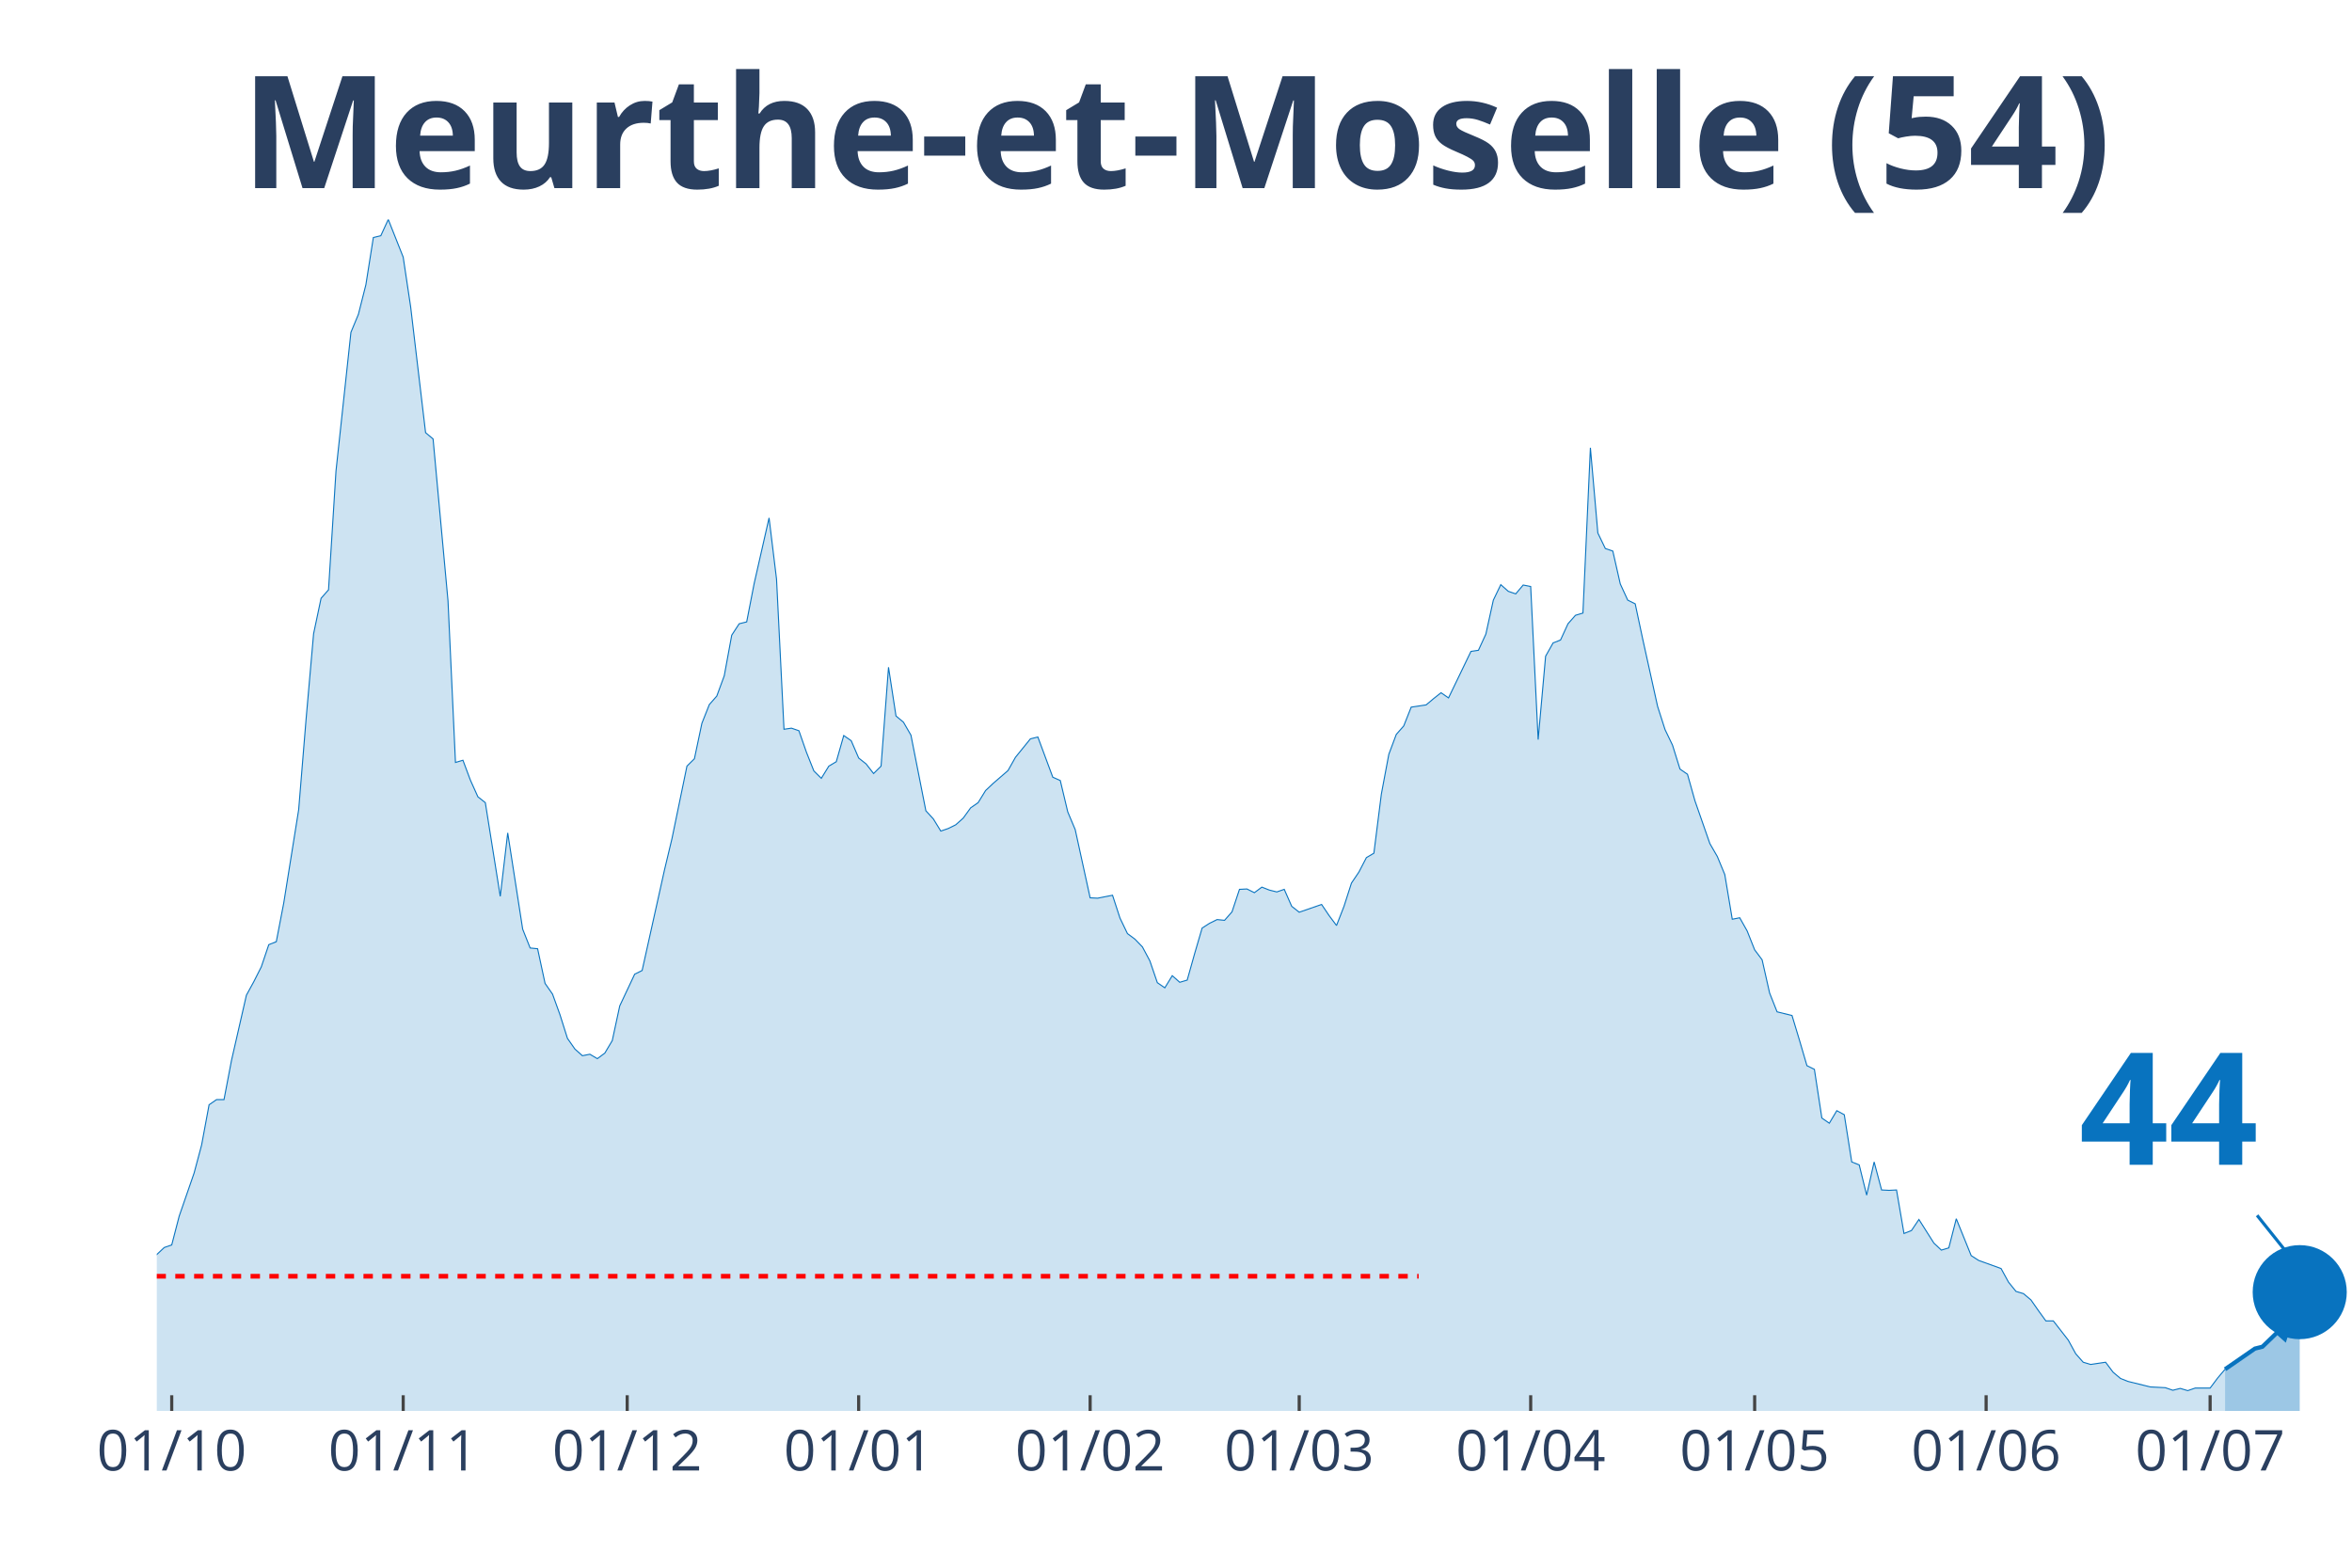
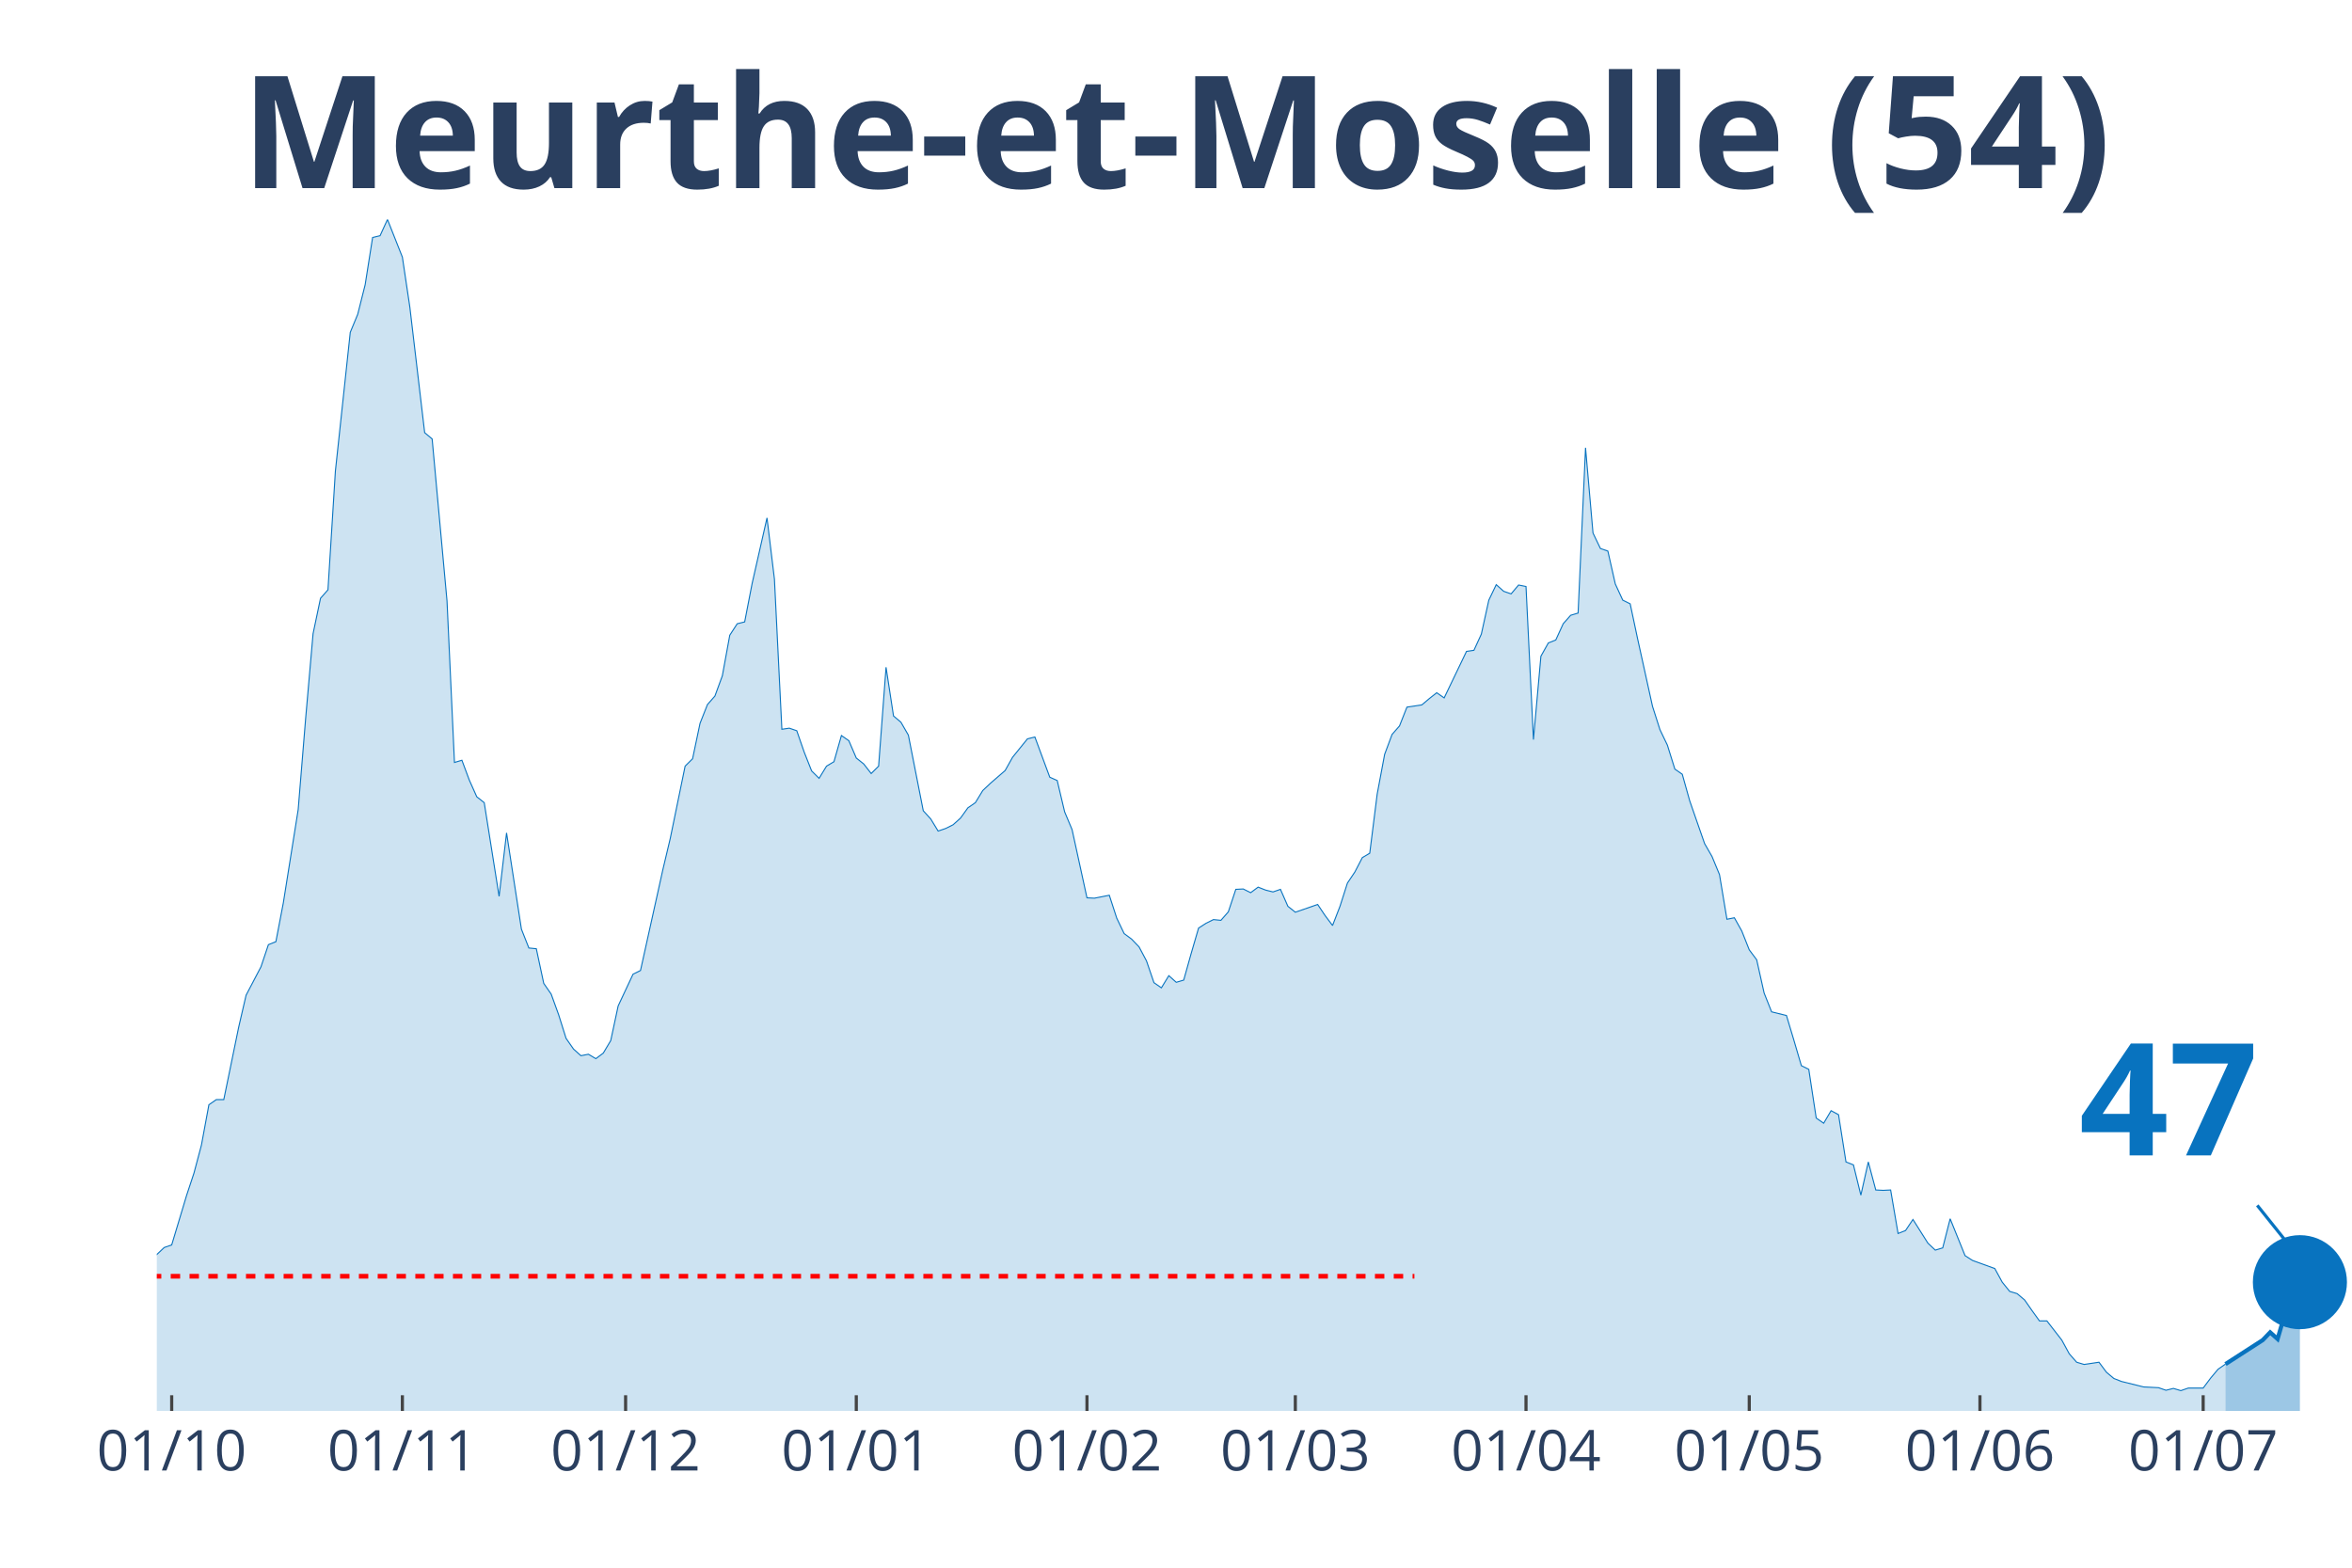
<svg xmlns="http://www.w3.org/2000/svg" class="main-svg" width="1125" height="750" style="" viewBox="0 0 750 500">
  <rect x="0" y="0" width="750" height="500" style="fill: rgb(0, 0, 0); fill-opacity: 0;" />
-   <defs id="defs-361596">
+   <defs id="defs-5d2bf5">
    <g class="clips">
-       <clipPath id="clip361596xyplot" class="plotclip">
+       <clipPath id="clip5d2bf5xyplot" class="plotclip">
        <rect width="700" height="380" />
      </clipPath>
-       <clipPath class="axesclip" id="clip361596x">
+       <clipPath class="axesclip" id="clip5d2bf5x">
        <rect x="50" y="0" width="700" height="500" />
      </clipPath>
-       <clipPath class="axesclip" id="clip361596y">
+       <clipPath class="axesclip" id="clip5d2bf5y">
        <rect x="0" y="70" width="750" height="380" />
      </clipPath>
-       <clipPath class="axesclip" id="clip361596xy">
+       <clipPath class="axesclip" id="clip5d2bf5xy">
        <rect x="50" y="70" width="700" height="380" />
      </clipPath>
    </g>
    <g class="gradients" />
  </defs>
  <g class="bglayer">
    <rect class="bg" x="50" y="70" width="700" height="380" style="fill: rgb(0, 0, 0); fill-opacity: 0; stroke-width: 0;" />
  </g>
  <g class="layer-below">
    <g class="imagelayer" />
    <g class="shapelayer" />
  </g>
  <g class="cartesianlayer">
    <g class="subplot xy">
      <g class="layer-subplot">
        <g class="shapelayer" />
        <g class="imagelayer" />
      </g>
      <g class="gridlayer">
        <g class="x">
-           <path class="xgrid crisp" transform="translate(54.76,0)" d="M0,70v380" style="stroke: rgb(255, 255, 255); stroke-opacity: 1; stroke-width: 1px;" />
-           <path class="xgrid crisp" transform="translate(128.57,0)" d="M0,70v380" style="stroke: rgb(255, 255, 255); stroke-opacity: 1; stroke-width: 1px;" />
-           <path class="xgrid crisp" transform="translate(200,0)" d="M0,70v380" style="stroke: rgb(255, 255, 255); stroke-opacity: 1; stroke-width: 1px;" />
-           <path class="xgrid crisp" transform="translate(273.81,0)" d="M0,70v380" style="stroke: rgb(255, 255, 255); stroke-opacity: 1; stroke-width: 1px;" />
-           <path class="xgrid crisp" transform="translate(347.62,0)" d="M0,70v380" style="stroke: rgb(255, 255, 255); stroke-opacity: 1; stroke-width: 1px;" />
-           <path class="xgrid crisp" transform="translate(414.29,0)" d="M0,70v380" style="stroke: rgb(255, 255, 255); stroke-opacity: 1; stroke-width: 1px;" />
-           <path class="xgrid crisp" transform="translate(488.1,0)" d="M0,70v380" style="stroke: rgb(255, 255, 255); stroke-opacity: 1; stroke-width: 1px;" />
-           <path class="xgrid crisp" transform="translate(559.52,0)" d="M0,70v380" style="stroke: rgb(255, 255, 255); stroke-opacity: 1; stroke-width: 1px;" />
-           <path class="xgrid crisp" transform="translate(633.33,0)" d="M0,70v380" style="stroke: rgb(255, 255, 255); stroke-opacity: 1; stroke-width: 1px;" />
-           <path class="xgrid crisp" transform="translate(704.76,0)" d="M0,70v380" style="stroke: rgb(255, 255, 255); stroke-opacity: 1; stroke-width: 1px;" />
+           <path class="xgrid crisp" transform="translate(54.75,0)" d="M0,70v380" style="stroke: rgb(255, 255, 255); stroke-opacity: 1; stroke-width: 1px;" />
+           <path class="xgrid crisp" transform="translate(128.31,0)" d="M0,70v380" style="stroke: rgb(255, 255, 255); stroke-opacity: 1; stroke-width: 1px;" />
+           <path class="xgrid crisp" transform="translate(199.49,0)" d="M0,70v380" style="stroke: rgb(255, 255, 255); stroke-opacity: 1; stroke-width: 1px;" />
+           <path class="xgrid crisp" transform="translate(273.05,0)" d="M0,70v380" style="stroke: rgb(255, 255, 255); stroke-opacity: 1; stroke-width: 1px;" />
+           <path class="xgrid crisp" transform="translate(346.61,0)" d="M0,70v380" style="stroke: rgb(255, 255, 255); stroke-opacity: 1; stroke-width: 1px;" />
+           <path class="xgrid crisp" transform="translate(413.05,0)" d="M0,70v380" style="stroke: rgb(255, 255, 255); stroke-opacity: 1; stroke-width: 1px;" />
+           <path class="xgrid crisp" transform="translate(486.61,0)" d="M0,70v380" style="stroke: rgb(255, 255, 255); stroke-opacity: 1; stroke-width: 1px;" />
+           <path class="xgrid crisp" transform="translate(557.8,0)" d="M0,70v380" style="stroke: rgb(255, 255, 255); stroke-opacity: 1; stroke-width: 1px;" />
+           <path class="xgrid crisp" transform="translate(631.36,0)" d="M0,70v380" style="stroke: rgb(255, 255, 255); stroke-opacity: 1; stroke-width: 1px;" />
+           <path class="xgrid crisp" transform="translate(702.54,0)" d="M0,70v380" style="stroke: rgb(255, 255, 255); stroke-opacity: 1; stroke-width: 1px;" />
        </g>
        <g class="y" />
      </g>
      <g class="zerolinelayer" />
      <path class="xlines-below" />
      <path class="ylines-below" />
      <g class="overlines-below" />
      <g class="xaxislayer-below" />
      <g class="yaxislayer-below" />
      <g class="overaxes-below" />
-       <g class="plot" transform="translate(50, 70)" clip-path="url('#clip361596xyplot')">
+       <g class="plot" transform="translate(50, 70)" clip-path="url('#clip5d2bf5xyplot')">
        <g class="scatterlayer mlayer">
-           <g class="trace scatter traceef80a1" style="stroke-miterlimit: 2;">
+           <g class="trace scatter trace3e232b" style="stroke-miterlimit: 2;">
            <g class="fills">
              <g>
-                 <path class="js-fill" d="M659.52,380L-323.81,380L-323.81,367.41L-316.67,366.47L-314.29,366.24L-307.14,369.41L-304.76,372.59L-290.48,372.35L-288.1,368.71L-273.81,355.06L-271.43,356.47L-264.29,360.59L-261.9,361.88L-252.38,368L-250,367.29L-242.86,368.59L-240.48,370.71L-230.95,375.29L-228.57,375.29L-188.1,374.71L-185.71,373.88L-145.24,365.65L-142.86,365.29L-138.1,364.82L-135.71,362.24L-126.19,363.53L-123.81,365.18L-111.9,368.12L-109.52,366.94L-104.76,365.41L-102.38,367.29L-95.24,365.53L-92.86,363.76L-85.71,357.41L-83.33,353.65L-76.19,351.06L-73.81,350.47L-71.43,347.29L-69.05,348.59L-61.9,348.35L-59.52,344.82L-54.76,339.76L-52.38,336.24L-47.62,331.76L-45.24,331.41L-42.86,328.24L-40.48,329.53L-35.71,332.71L-33.33,332.59L-28.57,334.82L-26.19,338.24L-21.43,340.82L-19.05,341.18L-16.67,343.53L-14.29,343.88L-9.52,343.53L-7.14,340L0,330.12L2.38,327.88L4.76,327.06L7.14,317.88L11.9,304.12L14.29,295.18L16.67,282.35L19.05,280.71L21.43,280.71L23.81,268.24L28.57,247.41L30.95,243.06L33.33,238.35L35.71,231.29L38.1,230.35L40.48,218L45.24,188.24L47.62,159.18L50,132.12L52.38,120.82L54.76,118.12L57.14,80.24L61.9,36L64.29,30.24L66.67,20.82L69.05,5.76L71.43,5.18L73.81,0L78.57,12L80.95,27.88L85.71,68L88.1,70L92.86,121.65L95.24,173.18L97.62,172.47L100,178.82L102.38,184.12L104.76,186L109.52,215.88L111.9,195.65L116.67,226.35L119.05,232.35L121.43,232.59L123.81,243.65L126.19,247.06L128.57,253.65L130.95,261.18L133.33,264.59L135.71,266.71L138.1,266.24L140.48,267.65L142.86,265.88L145.24,261.88L147.62,250.82L152.38,240.71L154.76,239.53L161.9,207.41L164.29,197.41L169.05,174.35L171.43,172L173.81,160.71L176.19,154.71L178.57,152L180.95,145.53L183.33,132.59L185.71,128.94L188.1,128.35L190.48,116.12L195.24,95.18L197.62,114.71L200,162.59L202.38,162.24L204.76,163.06L207.14,169.88L209.52,175.88L211.9,178.24L214.29,174.35L216.67,172.94L219.05,164.59L221.43,166.24L223.81,171.76L226.19,173.65L228.57,176.71L230.95,174.35L233.33,142.82L235.71,158.35L238.1,160.35L240.48,164.47L245.24,188.59L247.62,191.18L250,195.06L252.38,194.24L254.76,193.06L257.14,190.94L259.52,187.65L261.9,186L264.29,182.12L266.67,179.88L271.43,175.76L273.81,171.53L278.57,165.65L280.95,165.06L285.71,177.88L288.1,178.94L290.48,188.94L292.86,194.59L297.62,216.35L300,216.47L304.76,215.53L307.14,222.82L309.52,227.76L311.9,229.53L314.29,232L316.67,236.47L319.05,243.41L321.43,245.06L323.81,241.18L326.19,243.29L328.57,242.59L330.95,234.12L333.33,226L335.71,224.47L338.1,223.29L340.48,223.53L342.86,220.82L345.24,213.65L347.62,213.53L350,214.71L352.38,212.94L354.76,213.88L357.14,214.47L359.52,213.65L361.9,219.06L364.29,220.94L371.43,218.47L373.81,222L376.19,225.18L378.57,219.06L380.95,211.65L383.33,208.12L385.71,203.53L388.1,202.12L390.48,183.29L392.86,170.59L395.24,164.24L397.62,161.53L400,155.53L402.38,155.18L404.76,154.82L407.14,152.82L409.52,150.94L411.9,152.59L419.05,137.76L421.43,137.41L423.81,132.24L426.19,121.41L428.57,116.47L430.95,118.59L433.33,119.41L435.71,116.59L438.1,117.06L440.48,165.88L442.86,139.29L445.24,135.06L447.62,134.12L450,128.94L452.38,126.24L454.76,125.53L457.14,72.82L459.52,100L461.9,104.94L464.29,105.76L466.67,116.24L469.05,121.41L471.43,122.59L473.81,133.76L478.57,155.29L480.95,162.71L483.33,167.65L485.71,175.29L488.1,176.94L490.48,185.41L495.24,199.06L497.62,203.18L500,208.94L502.38,223.18L504.76,222.71L507.14,226.94L509.52,232.94L511.9,236.12L514.29,246.71L516.67,252.71L521.43,253.88L523.81,261.76L526.19,269.88L528.57,271.06L530.95,286.59L533.33,288.24L535.71,284.24L538.1,285.53L540.48,300.59L542.86,301.53L545.24,311.18L547.62,300.59L550,309.53L552.38,309.65L554.76,309.53L557.14,323.41L559.52,322.47L561.9,318.94L566.67,326.47L569.05,328.71L571.43,328L573.81,318.71L578.57,330.47L580.95,332L588.1,334.59L590.48,338.94L592.86,341.88L595.24,342.59L597.62,344.59L600,348L602.38,351.29L604.76,351.29L609.52,357.41L611.9,361.76L614.29,364.47L616.67,365.18L621.43,364.47L623.81,367.65L626.19,369.65L628.57,370.59L633.33,371.76L635.71,372.35L640.48,372.59L642.86,373.41L645.24,372.82L647.62,373.53L650,372.71L652.38,372.71L654.76,372.71L657.14,369.53L659.52,366.71" style="fill: rgb(8, 115, 191); fill-opacity: 0.2; stroke-width: 0;" />
+                 <path class="js-fill" d="M659.66,380L-322.71,380L-322.71,367.41L-315.59,366.47L-313.22,366.24L-306.1,369.41L-303.73,372.59L-289.49,372.35L-287.12,368.71L-272.88,355.06L-270.51,356.47L-263.39,360.59L-261.02,361.88L-251.53,368L-249.15,367.29L-242.03,368.59L-239.66,370.71L-230.17,375.29L-227.8,375.29L-187.46,374.71L-185.08,373.88L-147.12,366L-144.75,365.65L-137.63,364.82L-135.25,362.24L-125.76,363.53L-123.39,365.18L-111.53,368.12L-109.15,366.94L-104.41,365.41L-102.03,367.29L-94.92,365.53L-92.54,363.76L-85.42,357.41L-83.05,353.65L-75.93,351.06L-73.56,350.47L-71.19,347.29L-68.81,348.59L-61.69,348.35L-59.32,344.82L-54.58,339.76L-52.2,336.24L-47.46,331.76L-45.08,331.41L-42.71,328.24L-40.34,329.53L-35.59,332.71L-33.22,332.59L-28.47,334.82L-26.1,338.24L-21.36,340.82L-18.98,341.18L-16.61,343.53L-14.24,343.88L-9.49,343.53L-7.12,340L-2.37,332.94L0,330.12L2.37,327.88L4.75,327.06L9.49,311.29L11.86,304.12L14.24,295.18L16.61,282.35L18.98,280.71L21.36,280.71L26.1,257.65L28.47,247.41L33.22,238.35L35.59,231.29L37.97,230.35L40.34,218L45.08,188.24L47.46,159.18L49.83,132.12L52.2,120.82L54.58,118.12L56.95,80.24L61.69,36L64.07,30.24L66.44,20.82L68.81,5.76L71.19,5.18L73.56,0L78.31,12L80.68,27.88L85.42,68L87.8,70L92.54,121.65L94.92,173.18L97.29,172.47L99.66,178.82L102.03,184.12L104.41,186L109.15,215.88L111.53,195.65L116.27,226.35L118.64,232.35L121.02,232.59L123.39,243.65L125.76,247.06L128.14,253.65L130.51,261.18L132.88,264.59L135.25,266.71L137.63,266.24L140,267.65L142.37,265.88L144.75,261.88L147.12,250.82L151.86,240.71L154.24,239.53L161.36,207.41L163.73,197.41L168.47,174.35L170.85,172L173.22,160.71L175.59,154.71L177.97,152L180.34,145.53L182.71,132.59L185.08,128.94L187.46,128.35L189.83,116.12L194.58,95.18L196.95,114.71L199.32,162.59L201.69,162.24L204.07,163.06L206.44,169.88L208.81,175.88L211.19,178.24L213.56,174.35L215.93,172.94L218.31,164.59L220.68,166.24L223.05,171.76L225.42,173.65L227.8,176.71L230.17,174.35L232.54,142.82L234.92,158.35L237.29,160.35L239.66,164.47L244.41,188.59L246.78,191.18L249.15,195.06L251.53,194.24L253.9,193.06L256.27,190.94L258.64,187.65L261.02,186L263.39,182.12L265.76,179.88L270.51,175.76L272.88,171.53L277.63,165.65L280,165.06L284.75,177.88L287.12,178.94L289.49,188.94L291.86,194.59L296.61,216.35L298.98,216.47L303.73,215.53L306.1,222.82L308.47,227.76L310.85,229.53L313.22,232L315.59,236.47L317.97,243.41L320.34,245.06L322.71,241.18L325.08,243.29L327.46,242.59L329.83,234.12L332.2,226L334.58,224.47L336.95,223.29L339.32,223.53L341.69,220.82L344.07,213.65L346.44,213.53L348.81,214.71L351.19,212.94L353.56,213.88L355.93,214.47L358.31,213.65L360.68,219.06L363.05,220.94L370.17,218.47L372.54,222L374.92,225.18L377.29,219.06L379.66,211.65L382.03,208.12L384.41,203.53L386.78,202.12L389.15,183.29L391.53,170.59L393.9,164.24L396.27,161.53L398.64,155.53L401.02,155.18L403.39,154.82L405.76,152.82L408.14,150.94L410.51,152.59L417.63,137.76L420,137.41L422.37,132.24L424.75,121.41L427.12,116.47L429.49,118.59L431.86,119.41L434.24,116.59L436.61,117.06L438.98,165.88L441.36,139.29L443.73,135.06L446.1,134.12L448.47,128.94L450.85,126.24L453.22,125.53L455.59,72.82L457.97,100L460.34,104.94L462.71,105.76L465.08,116.24L467.46,121.41L469.83,122.59L472.2,133.76L476.95,155.29L479.32,162.71L481.69,167.65L484.07,175.29L486.44,176.94L488.81,185.41L493.56,199.06L495.93,203.18L498.31,208.94L500.68,223.18L503.05,222.71L505.42,226.94L507.8,232.94L510.17,236.12L512.54,246.71L514.92,252.71L519.66,253.88L522.03,261.76L524.41,269.88L526.78,271.06L529.15,286.59L531.53,288.24L533.9,284.24L536.27,285.53L538.64,300.59L541.02,301.53L543.39,311.18L545.76,300.59L548.14,309.53L550.51,309.65L552.88,309.53L555.25,323.41L557.63,322.47L560,318.94L564.75,326.47L567.12,328.71L569.49,328L571.86,318.71L576.61,330.47L578.98,332L586.1,334.59L588.47,338.94L590.85,341.88L593.22,342.59L595.59,344.59L597.97,348L600.34,351.29L602.71,351.29L607.46,357.41L609.83,361.76L612.2,364.47L614.58,365.18L619.32,364.47L621.69,367.65L624.07,369.65L626.44,370.59L631.19,371.76L633.56,372.35L638.31,372.59L640.68,373.41L643.05,372.82L645.42,373.53L647.8,372.71L650.17,372.71L652.54,372.71L654.92,369.53L657.29,366.71L659.66,365.06" style="fill: rgb(8, 115, 191); fill-opacity: 0.2; stroke-width: 0;" />
              </g>
            </g>
            <g class="errorbars" />
            <g class="lines">
-               <path class="js-line" d="M-323.81,367.41L-316.67,366.47L-314.29,366.24L-307.14,369.41L-304.76,372.59L-290.48,372.35L-288.1,368.71L-273.81,355.06L-271.43,356.47L-264.29,360.59L-261.9,361.88L-252.38,368L-250,367.29L-242.86,368.59L-240.48,370.71L-230.95,375.29L-228.57,375.29L-188.1,374.71L-185.71,373.88L-145.24,365.65L-142.86,365.29L-138.1,364.82L-135.71,362.24L-126.19,363.53L-123.81,365.18L-111.9,368.12L-109.52,366.94L-104.76,365.41L-102.38,367.29L-95.24,365.53L-92.86,363.76L-85.71,357.41L-83.33,353.65L-76.19,351.06L-73.81,350.47L-71.43,347.29L-69.05,348.59L-61.9,348.35L-59.52,344.82L-54.76,339.76L-52.38,336.24L-47.62,331.76L-45.24,331.41L-42.86,328.24L-40.48,329.53L-35.71,332.71L-33.33,332.59L-28.57,334.82L-26.19,338.24L-21.43,340.82L-19.05,341.18L-16.67,343.53L-14.29,343.88L-9.52,343.53L-7.14,340L0,330.12L2.38,327.88L4.76,327.06L7.14,317.88L11.9,304.12L14.29,295.18L16.67,282.35L19.05,280.71L21.43,280.71L23.81,268.24L28.57,247.41L30.95,243.06L33.33,238.35L35.71,231.29L38.1,230.35L40.48,218L45.24,188.24L47.62,159.18L50,132.12L52.38,120.82L54.76,118.12L57.14,80.24L61.9,36L64.29,30.24L66.67,20.82L69.05,5.76L71.43,5.18L73.81,0L78.57,12L80.95,27.88L85.71,68L88.1,70L92.86,121.65L95.24,173.18L97.62,172.47L100,178.82L102.38,184.12L104.76,186L109.52,215.88L111.9,195.65L116.67,226.35L119.05,232.35L121.43,232.59L123.81,243.65L126.19,247.06L128.57,253.65L130.95,261.18L133.33,264.59L135.71,266.71L138.1,266.24L140.48,267.65L142.86,265.88L145.24,261.88L147.62,250.82L152.38,240.71L154.76,239.53L161.9,207.41L164.29,197.41L169.05,174.35L171.43,172L173.81,160.71L176.19,154.71L178.57,152L180.95,145.53L183.33,132.59L185.71,128.94L188.1,128.35L190.48,116.12L195.24,95.18L197.62,114.71L200,162.59L202.38,162.24L204.76,163.06L207.14,169.88L209.52,175.88L211.9,178.24L214.29,174.35L216.67,172.94L219.05,164.59L221.43,166.24L223.81,171.76L226.19,173.65L228.57,176.71L230.95,174.35L233.33,142.82L235.71,158.35L238.1,160.35L240.48,164.47L245.24,188.59L247.62,191.18L250,195.06L252.38,194.24L254.76,193.06L257.14,190.94L259.52,187.65L261.9,186L264.29,182.12L266.67,179.88L271.43,175.76L273.81,171.53L278.57,165.65L280.95,165.06L285.71,177.88L288.1,178.94L290.48,188.94L292.86,194.59L297.62,216.35L300,216.47L304.76,215.53L307.14,222.82L309.52,227.76L311.9,229.53L314.29,232L316.67,236.47L319.05,243.41L321.43,245.06L323.81,241.18L326.19,243.29L328.57,242.59L330.95,234.12L333.33,226L335.71,224.47L338.1,223.29L340.48,223.53L342.86,220.82L345.24,213.65L347.62,213.53L350,214.71L352.38,212.94L354.76,213.88L357.14,214.47L359.52,213.65L361.9,219.06L364.29,220.94L371.43,218.47L373.81,222L376.19,225.18L378.57,219.06L380.95,211.65L383.33,208.12L385.71,203.53L388.1,202.12L390.48,183.29L392.86,170.59L395.24,164.24L397.62,161.53L400,155.53L402.38,155.18L404.76,154.82L407.14,152.82L409.52,150.94L411.9,152.59L419.05,137.76L421.43,137.41L423.81,132.24L426.19,121.41L428.57,116.47L430.95,118.59L433.33,119.41L435.71,116.59L438.1,117.06L440.48,165.88L442.86,139.29L445.24,135.06L447.62,134.12L450,128.94L452.38,126.24L454.76,125.53L457.14,72.82L459.52,100L461.9,104.94L464.29,105.76L466.67,116.24L469.05,121.41L471.43,122.59L473.81,133.76L478.57,155.29L480.95,162.71L483.33,167.65L485.71,175.29L488.1,176.94L490.48,185.41L495.24,199.06L497.62,203.18L500,208.94L502.38,223.18L504.76,222.71L507.14,226.94L509.52,232.94L511.9,236.12L514.29,246.71L516.67,252.71L521.43,253.88L523.81,261.76L526.19,269.88L528.57,271.06L530.95,286.59L533.33,288.24L535.71,284.24L538.1,285.53L540.48,300.59L542.86,301.53L545.24,311.18L547.62,300.59L550,309.53L552.38,309.65L554.76,309.53L557.14,323.41L559.52,322.47L561.9,318.94L566.67,326.47L569.05,328.71L571.43,328L573.81,318.71L578.57,330.47L580.95,332L588.1,334.59L590.48,338.94L592.86,341.88L595.24,342.59L597.62,344.59L600,348L602.38,351.29L604.76,351.29L609.52,357.41L611.9,361.76L614.29,364.47L616.67,365.18L621.43,364.47L623.81,367.65L626.19,369.65L628.57,370.59L633.33,371.76L635.71,372.35L640.48,372.59L642.86,373.41L645.24,372.82L647.62,373.53L650,372.71L652.38,372.71L654.76,372.71L657.14,369.53L659.52,366.71" style="vector-effect: non-scaling-stroke; fill: none; stroke: rgb(8, 115, 191); stroke-opacity: 1; stroke-width: 0.5px; opacity: 1;" />
+               <path class="js-line" d="M-322.71,367.41L-315.59,366.47L-313.22,366.24L-306.1,369.41L-303.73,372.59L-289.49,372.35L-287.12,368.71L-272.88,355.06L-270.51,356.47L-263.39,360.59L-261.02,361.88L-251.53,368L-249.15,367.29L-242.03,368.59L-239.66,370.71L-230.17,375.29L-227.8,375.29L-187.46,374.71L-185.08,373.88L-147.12,366L-144.75,365.65L-137.63,364.82L-135.25,362.24L-125.76,363.53L-123.39,365.18L-111.53,368.12L-109.15,366.94L-104.41,365.41L-102.03,367.29L-94.92,365.53L-92.54,363.76L-85.42,357.41L-83.05,353.65L-75.93,351.06L-73.56,350.47L-71.19,347.29L-68.81,348.59L-61.69,348.35L-59.32,344.82L-54.58,339.76L-52.2,336.24L-47.46,331.76L-45.08,331.41L-42.71,328.24L-40.34,329.53L-35.59,332.71L-33.22,332.59L-28.47,334.82L-26.1,338.24L-21.36,340.82L-18.98,341.18L-16.61,343.53L-14.24,343.88L-9.49,343.53L-7.12,340L-2.37,332.94L0,330.12L2.37,327.88L4.75,327.06L9.49,311.29L11.86,304.12L14.24,295.18L16.61,282.35L18.98,280.71L21.36,280.71L26.1,257.65L28.47,247.41L33.22,238.35L35.59,231.29L37.97,230.35L40.34,218L45.08,188.24L47.46,159.18L49.83,132.12L52.2,120.82L54.58,118.12L56.95,80.24L61.69,36L64.07,30.24L66.44,20.82L68.81,5.76L71.19,5.18L73.56,0L78.31,12L80.68,27.88L85.42,68L87.8,70L92.54,121.65L94.92,173.18L97.29,172.47L99.66,178.82L102.03,184.12L104.41,186L109.15,215.88L111.53,195.65L116.27,226.35L118.64,232.35L121.02,232.59L123.39,243.65L125.76,247.06L128.14,253.65L130.51,261.18L132.88,264.59L135.25,266.71L137.63,266.24L140,267.65L142.37,265.88L144.75,261.88L147.12,250.82L151.86,240.71L154.24,239.53L161.36,207.41L163.73,197.41L168.47,174.35L170.85,172L173.22,160.71L175.59,154.71L177.97,152L180.34,145.53L182.71,132.59L185.08,128.94L187.46,128.35L189.83,116.12L194.58,95.18L196.95,114.71L199.32,162.59L201.69,162.24L204.07,163.06L206.44,169.88L208.81,175.88L211.19,178.24L213.56,174.35L215.93,172.94L218.31,164.59L220.68,166.24L223.05,171.76L225.42,173.65L227.8,176.71L230.17,174.35L232.54,142.82L234.92,158.35L237.29,160.35L239.66,164.47L244.41,188.59L246.78,191.18L249.15,195.06L251.53,194.24L253.9,193.06L256.27,190.94L258.64,187.65L261.02,186L263.39,182.12L265.76,179.88L270.51,175.76L272.88,171.53L277.63,165.65L280,165.06L284.75,177.88L287.12,178.94L289.49,188.94L291.86,194.59L296.61,216.35L298.98,216.47L303.73,215.53L306.1,222.82L308.47,227.76L310.85,229.53L313.22,232L315.59,236.47L317.97,243.41L320.34,245.06L322.71,241.18L325.08,243.29L327.46,242.59L329.83,234.12L332.2,226L334.58,224.47L336.95,223.29L339.32,223.53L341.69,220.82L344.07,213.65L346.44,213.53L348.81,214.71L351.19,212.94L353.56,213.88L355.93,214.47L358.31,213.65L360.68,219.06L363.05,220.94L370.17,218.47L372.54,222L374.92,225.18L377.29,219.06L379.66,211.65L382.03,208.12L384.41,203.53L386.78,202.12L389.15,183.29L391.53,170.59L393.9,164.24L396.27,161.53L398.64,155.53L401.02,155.18L403.39,154.82L405.76,152.82L408.14,150.94L410.51,152.59L417.63,137.76L420,137.41L422.37,132.24L424.75,121.41L427.12,116.47L429.49,118.59L431.86,119.41L434.24,116.59L436.61,117.06L438.98,165.88L441.36,139.29L443.73,135.06L446.1,134.12L448.47,128.94L450.85,126.24L453.22,125.53L455.59,72.82L457.97,100L460.34,104.94L462.71,105.76L465.08,116.24L467.46,121.41L469.83,122.59L472.2,133.76L476.95,155.29L479.32,162.71L481.69,167.65L484.07,175.29L486.44,176.94L488.81,185.41L493.56,199.06L495.93,203.18L498.31,208.94L500.68,223.18L503.05,222.71L505.42,226.94L507.8,232.94L510.17,236.12L512.54,246.71L514.92,252.71L519.66,253.88L522.03,261.76L524.41,269.88L526.78,271.06L529.15,286.59L531.53,288.24L533.9,284.24L536.27,285.53L538.64,300.59L541.02,301.53L543.39,311.18L545.76,300.59L548.14,309.53L550.51,309.65L552.88,309.53L555.25,323.41L557.63,322.47L560,318.94L564.75,326.47L567.12,328.71L569.49,328L571.86,318.71L576.61,330.47L578.98,332L586.1,334.59L588.47,338.94L590.85,341.88L593.22,342.59L595.59,344.59L597.97,348L600.34,351.29L602.71,351.29L607.46,357.41L609.83,361.76L612.2,364.47L614.58,365.18L619.32,364.47L621.69,367.65L624.07,369.65L626.44,370.59L631.19,371.76L633.56,372.35L638.31,372.59L640.68,373.41L643.05,372.82L645.42,373.53L647.8,372.71L650.17,372.71L652.54,372.71L654.92,369.53L657.29,366.71L659.66,365.06" style="vector-effect: non-scaling-stroke; fill: none; stroke: rgb(8, 115, 191); stroke-opacity: 1; stroke-width: 0.5px; opacity: 1;" />
            </g>
            <g class="points" />
            <g class="text" />
          </g>
-           <g class="trace scatter trace4d1454" style="stroke-miterlimit: 2;">
+           <g class="trace scatter trace49735f" style="stroke-miterlimit: 2;">
            <g class="fills">
              <g>
-                 <path class="js-fill" d="M683.33,380L659.52,380L659.52,366.71L669.05,360.12L671.43,359.53L676.19,354.94L678.57,357.06L683.33,342.12" style="fill: rgb(8, 115, 191); fill-opacity: 0.4; stroke-width: 0;" />
+                 <path class="js-fill" d="M683.39,380L659.66,380L659.66,365.06L671.53,357.41L673.9,354.94L676.27,357.06L678.64,348.94L681.02,342.12L683.39,338.94" style="fill: rgb(8, 115, 191); fill-opacity: 0.4; stroke-width: 0;" />
              </g>
            </g>
            <g class="errorbars" />
            <g class="lines">
-               <path class="js-line" d="M659.52,366.71L669.05,360.12L671.43,359.53L676.19,354.94L678.57,357.06L683.33,342.12" style="vector-effect: non-scaling-stroke; fill: none; stroke: rgb(8, 115, 191); stroke-opacity: 1; stroke-width: 2px; opacity: 1;" />
+               <path class="js-line" d="M659.66,365.06L671.53,357.41L673.9,354.94L676.27,357.06L678.64,348.94L681.02,342.12L683.39,338.94" style="vector-effect: non-scaling-stroke; fill: none; stroke: rgb(8, 115, 191); stroke-opacity: 1; stroke-width: 2px; opacity: 1;" />
            </g>
            <g class="points" />
            <g class="text" />
          </g>
-           <g class="trace scatter tracecd4a1e" style="stroke-miterlimit: 2; opacity: 1;">
+           <g class="trace scatter trace8cebca" style="stroke-miterlimit: 2; opacity: 1;">
            <g class="fills" />
            <g class="errorbars" />
            <g class="lines" />
            <g class="points">
-               <path class="point" transform="translate(683.33,342.12)" d="M15,0A15,15 0 1,1 0,-15A15,15 0 0,1 15,0Z" style="opacity: 1; stroke-width: 0px; fill: rgb(8, 115, 191); fill-opacity: 1;" />
+               <path class="point" transform="translate(683.39,338.94)" d="M15,0A15,15 0 1,1 0,-15A15,15 0 0,1 15,0Z" style="opacity: 1; stroke-width: 0px; fill: rgb(8, 115, 191); fill-opacity: 1;" />
            </g>
            <g class="text" />
          </g>
        </g>
      </g>
      <g class="overplot" />
      <path class="xlines-above crisp" style="fill: none; stroke-width: 1px; stroke: rgb(0, 0, 0); stroke-opacity: 0;" d="" />
      <path class="ylines-above crisp" style="fill: none;" d="M0,0" />
      <g class="overlines-above" />
      <g class="xaxislayer-above">
-         <path class="xtick ticks crisp" d="M0,450v-5" transform="translate(54.76,0)" style="stroke: rgb(68, 68, 68); stroke-opacity: 1; stroke-width: 1px;" />
-         <path class="xtick ticks crisp" d="M0,450v-5" transform="translate(128.57,0)" style="stroke: rgb(68, 68, 68); stroke-opacity: 1; stroke-width: 1px;" />
-         <path class="xtick ticks crisp" d="M0,450v-5" transform="translate(200,0)" style="stroke: rgb(68, 68, 68); stroke-opacity: 1; stroke-width: 1px;" />
-         <path class="xtick ticks crisp" d="M0,450v-5" transform="translate(273.81,0)" style="stroke: rgb(68, 68, 68); stroke-opacity: 1; stroke-width: 1px;" />
-         <path class="xtick ticks crisp" d="M0,450v-5" transform="translate(347.62,0)" style="stroke: rgb(68, 68, 68); stroke-opacity: 1; stroke-width: 1px;" />
-         <path class="xtick ticks crisp" d="M0,450v-5" transform="translate(414.29,0)" style="stroke: rgb(68, 68, 68); stroke-opacity: 1; stroke-width: 1px;" />
-         <path class="xtick ticks crisp" d="M0,450v-5" transform="translate(488.1,0)" style="stroke: rgb(68, 68, 68); stroke-opacity: 1; stroke-width: 1px;" />
-         <path class="xtick ticks crisp" d="M0,450v-5" transform="translate(559.52,0)" style="stroke: rgb(68, 68, 68); stroke-opacity: 1; stroke-width: 1px;" />
-         <path class="xtick ticks crisp" d="M0,450v-5" transform="translate(633.33,0)" style="stroke: rgb(68, 68, 68); stroke-opacity: 1; stroke-width: 1px;" />
-         <path class="xtick ticks crisp" d="M0,450v-5" transform="translate(704.76,0)" style="stroke: rgb(68, 68, 68); stroke-opacity: 1; stroke-width: 1px;" />
+         <path class="xtick ticks crisp" d="M0,450v-5" transform="translate(54.75,0)" style="stroke: rgb(68, 68, 68); stroke-opacity: 1; stroke-width: 1px;" />
+         <path class="xtick ticks crisp" d="M0,450v-5" transform="translate(128.31,0)" style="stroke: rgb(68, 68, 68); stroke-opacity: 1; stroke-width: 1px;" />
+         <path class="xtick ticks crisp" d="M0,450v-5" transform="translate(199.49,0)" style="stroke: rgb(68, 68, 68); stroke-opacity: 1; stroke-width: 1px;" />
+         <path class="xtick ticks crisp" d="M0,450v-5" transform="translate(273.05,0)" style="stroke: rgb(68, 68, 68); stroke-opacity: 1; stroke-width: 1px;" />
+         <path class="xtick ticks crisp" d="M0,450v-5" transform="translate(346.61,0)" style="stroke: rgb(68, 68, 68); stroke-opacity: 1; stroke-width: 1px;" />
+         <path class="xtick ticks crisp" d="M0,450v-5" transform="translate(413.05,0)" style="stroke: rgb(68, 68, 68); stroke-opacity: 1; stroke-width: 1px;" />
+         <path class="xtick ticks crisp" d="M0,450v-5" transform="translate(486.61,0)" style="stroke: rgb(68, 68, 68); stroke-opacity: 1; stroke-width: 1px;" />
+         <path class="xtick ticks crisp" d="M0,450v-5" transform="translate(557.8,0)" style="stroke: rgb(68, 68, 68); stroke-opacity: 1; stroke-width: 1px;" />
+         <path class="xtick ticks crisp" d="M0,450v-5" transform="translate(631.36,0)" style="stroke: rgb(68, 68, 68); stroke-opacity: 1; stroke-width: 1px;" />
+         <path class="xtick ticks crisp" d="M0,450v-5" transform="translate(702.54,0)" style="stroke: rgb(68, 68, 68); stroke-opacity: 1; stroke-width: 1px;" />
        <g class="xtick">
-           <text text-anchor="middle" x="0" y="469" transform="translate(54.76,0)" style="font-family: 'Open Sans', verdana, arial, sans-serif; font-size: 18px; fill: rgb(42, 63, 95); fill-opacity: 1; white-space: pre;">01/10</text>
+           <text text-anchor="middle" x="0" y="469" transform="translate(54.75,0)" style="font-family: 'Open Sans', verdana, arial, sans-serif; font-size: 18px; fill: rgb(42, 63, 95); fill-opacity: 1; white-space: pre;">01/10</text>
        </g>
        <g class="xtick">
-           <text text-anchor="middle" x="0" y="469" transform="translate(128.57,0)" style="font-family: 'Open Sans', verdana, arial, sans-serif; font-size: 18px; fill: rgb(42, 63, 95); fill-opacity: 1; white-space: pre;">01/11</text>
+           <text text-anchor="middle" x="0" y="469" transform="translate(128.31,0)" style="font-family: 'Open Sans', verdana, arial, sans-serif; font-size: 18px; fill: rgb(42, 63, 95); fill-opacity: 1; white-space: pre;">01/11</text>
        </g>
        <g class="xtick">
-           <text text-anchor="middle" x="0" y="469" transform="translate(200,0)" style="font-family: 'Open Sans', verdana, arial, sans-serif; font-size: 18px; fill: rgb(42, 63, 95); fill-opacity: 1; white-space: pre;">01/12</text>
+           <text text-anchor="middle" x="0" y="469" transform="translate(199.49,0)" style="font-family: 'Open Sans', verdana, arial, sans-serif; font-size: 18px; fill: rgb(42, 63, 95); fill-opacity: 1; white-space: pre;">01/12</text>
        </g>
        <g class="xtick">
-           <text text-anchor="middle" x="0" y="469" transform="translate(273.81,0)" style="font-family: 'Open Sans', verdana, arial, sans-serif; font-size: 18px; fill: rgb(42, 63, 95); fill-opacity: 1; white-space: pre;">01/01</text>
+           <text text-anchor="middle" x="0" y="469" transform="translate(273.05,0)" style="font-family: 'Open Sans', verdana, arial, sans-serif; font-size: 18px; fill: rgb(42, 63, 95); fill-opacity: 1; white-space: pre;">01/01</text>
        </g>
        <g class="xtick">
-           <text text-anchor="middle" x="0" y="469" transform="translate(347.62,0)" style="font-family: 'Open Sans', verdana, arial, sans-serif; font-size: 18px; fill: rgb(42, 63, 95); fill-opacity: 1; white-space: pre;">01/02</text>
+           <text text-anchor="middle" x="0" y="469" transform="translate(346.61,0)" style="font-family: 'Open Sans', verdana, arial, sans-serif; font-size: 18px; fill: rgb(42, 63, 95); fill-opacity: 1; white-space: pre;">01/02</text>
        </g>
        <g class="xtick">
-           <text text-anchor="middle" x="0" y="469" transform="translate(414.29,0)" style="font-family: 'Open Sans', verdana, arial, sans-serif; font-size: 18px; fill: rgb(42, 63, 95); fill-opacity: 1; white-space: pre;">01/03</text>
+           <text text-anchor="middle" x="0" y="469" transform="translate(413.05,0)" style="font-family: 'Open Sans', verdana, arial, sans-serif; font-size: 18px; fill: rgb(42, 63, 95); fill-opacity: 1; white-space: pre;">01/03</text>
        </g>
        <g class="xtick">
-           <text text-anchor="middle" x="0" y="469" transform="translate(488.1,0)" style="font-family: 'Open Sans', verdana, arial, sans-serif; font-size: 18px; fill: rgb(42, 63, 95); fill-opacity: 1; white-space: pre;">01/04</text>
+           <text text-anchor="middle" x="0" y="469" transform="translate(486.61,0)" style="font-family: 'Open Sans', verdana, arial, sans-serif; font-size: 18px; fill: rgb(42, 63, 95); fill-opacity: 1; white-space: pre;">01/04</text>
        </g>
        <g class="xtick">
-           <text text-anchor="middle" x="0" y="469" transform="translate(559.52,0)" style="font-family: 'Open Sans', verdana, arial, sans-serif; font-size: 18px; fill: rgb(42, 63, 95); fill-opacity: 1; white-space: pre;">01/05</text>
+           <text text-anchor="middle" x="0" y="469" transform="translate(557.8,0)" style="font-family: 'Open Sans', verdana, arial, sans-serif; font-size: 18px; fill: rgb(42, 63, 95); fill-opacity: 1; white-space: pre;">01/05</text>
        </g>
        <g class="xtick">
-           <text text-anchor="middle" x="0" y="469" transform="translate(633.33,0)" style="font-family: 'Open Sans', verdana, arial, sans-serif; font-size: 18px; fill: rgb(42, 63, 95); fill-opacity: 1; white-space: pre;">01/06</text>
+           <text text-anchor="middle" x="0" y="469" transform="translate(631.36,0)" style="font-family: 'Open Sans', verdana, arial, sans-serif; font-size: 18px; fill: rgb(42, 63, 95); fill-opacity: 1; white-space: pre;">01/06</text>
        </g>
        <g class="xtick">
-           <text text-anchor="middle" x="0" y="469" transform="translate(704.76,0)" style="font-family: 'Open Sans', verdana, arial, sans-serif; font-size: 18px; fill: rgb(42, 63, 95); fill-opacity: 1; white-space: pre;">01/07</text>
+           <text text-anchor="middle" x="0" y="469" transform="translate(702.54,0)" style="font-family: 'Open Sans', verdana, arial, sans-serif; font-size: 18px; fill: rgb(42, 63, 95); fill-opacity: 1; white-space: pre;">01/07</text>
        </g>
      </g>
      <g class="yaxislayer-above" />
      <g class="overaxes-above" />
    </g>
  </g>
  <g class="polarlayer" />
  <g class="ternarylayer" />
  <g class="geolayer" />
  <g class="funnelarealayer" />
  <g class="pielayer" />
  <g class="treemaplayer" />
  <g class="sunburstlayer" />
  <g class="glimages" />
-   <defs id="topdefs-361596">
+   <defs id="topdefs-5d2bf5">
    <g class="clips" />
  </defs>
  <g class="layer-above">
    <g class="imagelayer" />
    <g class="shapelayer">
-       <path data-index="0" fill-rule="evenodd" d="M-1288.1,407.04L452.38,407.04" clip-path="url('#clip361596xy')" style="opacity: 1; stroke: rgb(255, 0, 0); stroke-opacity: 1; fill: rgb(0, 0, 0); fill-opacity: 0; stroke-dasharray: 3px, 3px; stroke-width: 1.5px;" />
+       <path data-index="0" fill-rule="evenodd" d="M-1283.56,407.04L451.02,407.04" clip-path="url('#clip5d2bf5xy')" style="opacity: 1; stroke: rgb(255, 0, 0); stroke-opacity: 1; fill: rgb(0, 0, 0); fill-opacity: 0; stroke-dasharray: 3px, 3px; stroke-width: 1.5px;" />
    </g>
  </g>
  <g class="infolayer">
    <g class="g-gtitle">
      <text class="gtitle" x="375" y="25" text-anchor="middle" dy="0.7em" style="font-family: 'Open Sans', verdana, arial, sans-serif; font-size: 50px; fill: rgb(42, 63, 95); opacity: 1; font-weight: normal; white-space: pre;">
        <tspan style="font-weight:bold">Meurthe-et-Moselle (54)</tspan>
      </text>
    </g>
    <g class="g-xtitle" />
    <g class="annotation" data-index="0" style="opacity: 1;">
-       <g class="annotation-text-g" transform="rotate(0,691.33,352.12)">
-         <g class="cursor-pointer" transform="translate(648, 316)">
+       <g class="annotation-text-g" transform="rotate(0,691.39,348.94)">
+         <g class="cursor-pointer" transform="translate(648, 313)">
          <rect class="bg" x="0.5" y="0.5" width="86" height="71" style="stroke-width: 1px; stroke: rgb(0, 0, 0); stroke-opacity: 0; fill: rgb(255, 255, 255); fill-opacity: 0.6;" />
          <text class="annotation-text" text-anchor="middle" x="43.531" y="55.5" style="font-family: 'Open Sans', verdana, arial, sans-serif; font-size: 50px; fill: rgb(8, 115, 191); fill-opacity: 1; white-space: pre;">
-             <tspan style="font-weight:bold">44 </tspan>
+             <tspan style="font-weight:bold">47 </tspan>
          </text>
        </g>
      </g>
      <g class="annotation-arrow-g" style="opacity: 1;">
-         <path d="M719.73,387.62L731.33,402.12" style="stroke-width: 1px; stroke: rgb(8, 115, 191); stroke-opacity: 1; stroke-dasharray: 0px, 0px, 18.569px, 18.569px;" />
+         <path d="M719.79,384.44L731.39,398.94" style="stroke-width: 1px; stroke: rgb(8, 115, 191); stroke-opacity: 1; stroke-dasharray: 0px, 0px, 18.569px, 18.569px;" />
      </g>
    </g>
  </g>
</svg>
